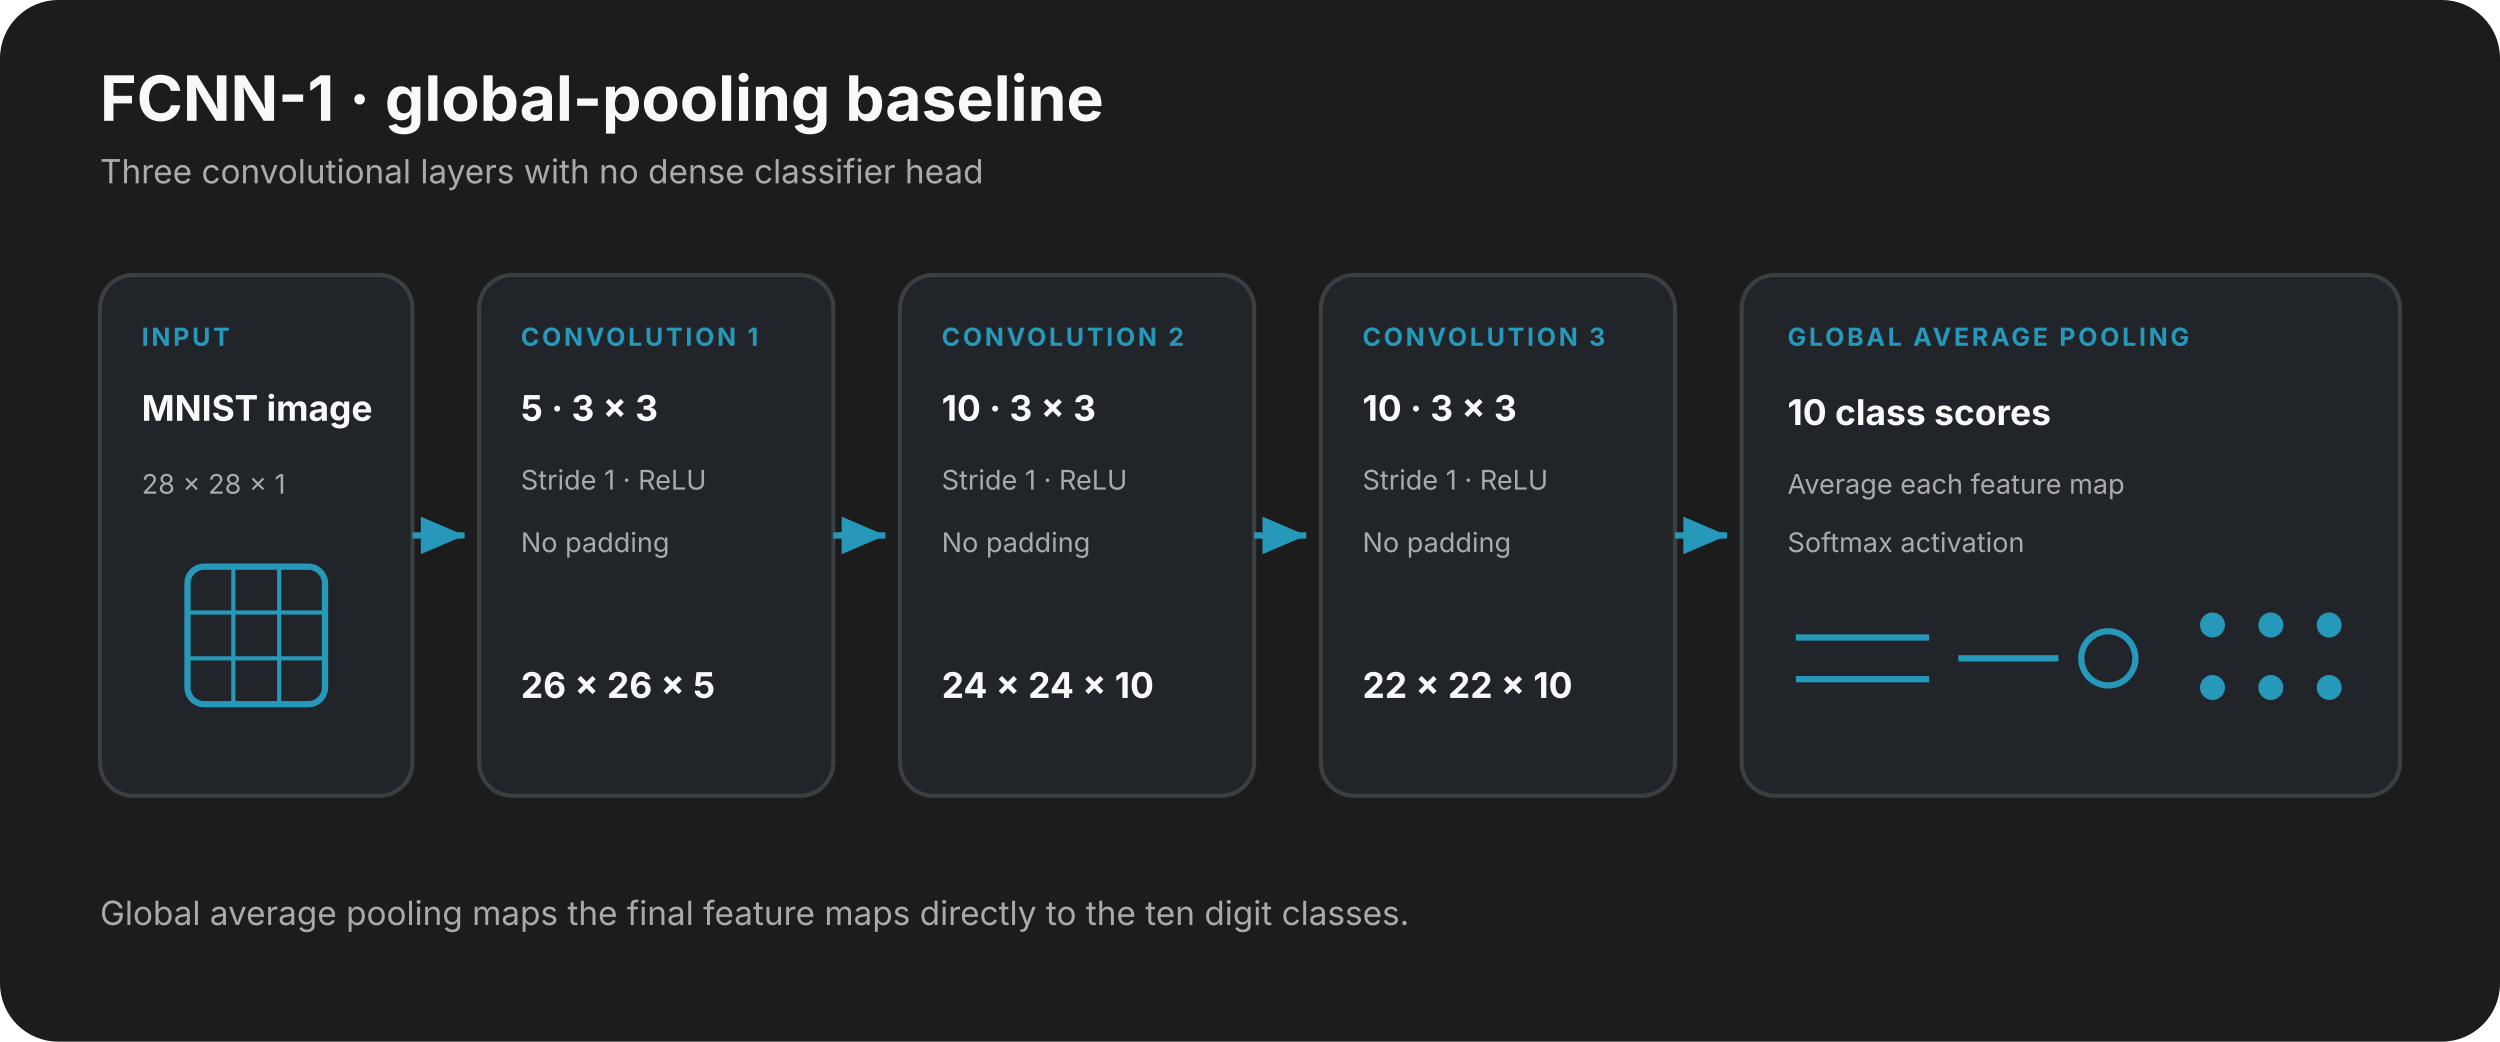
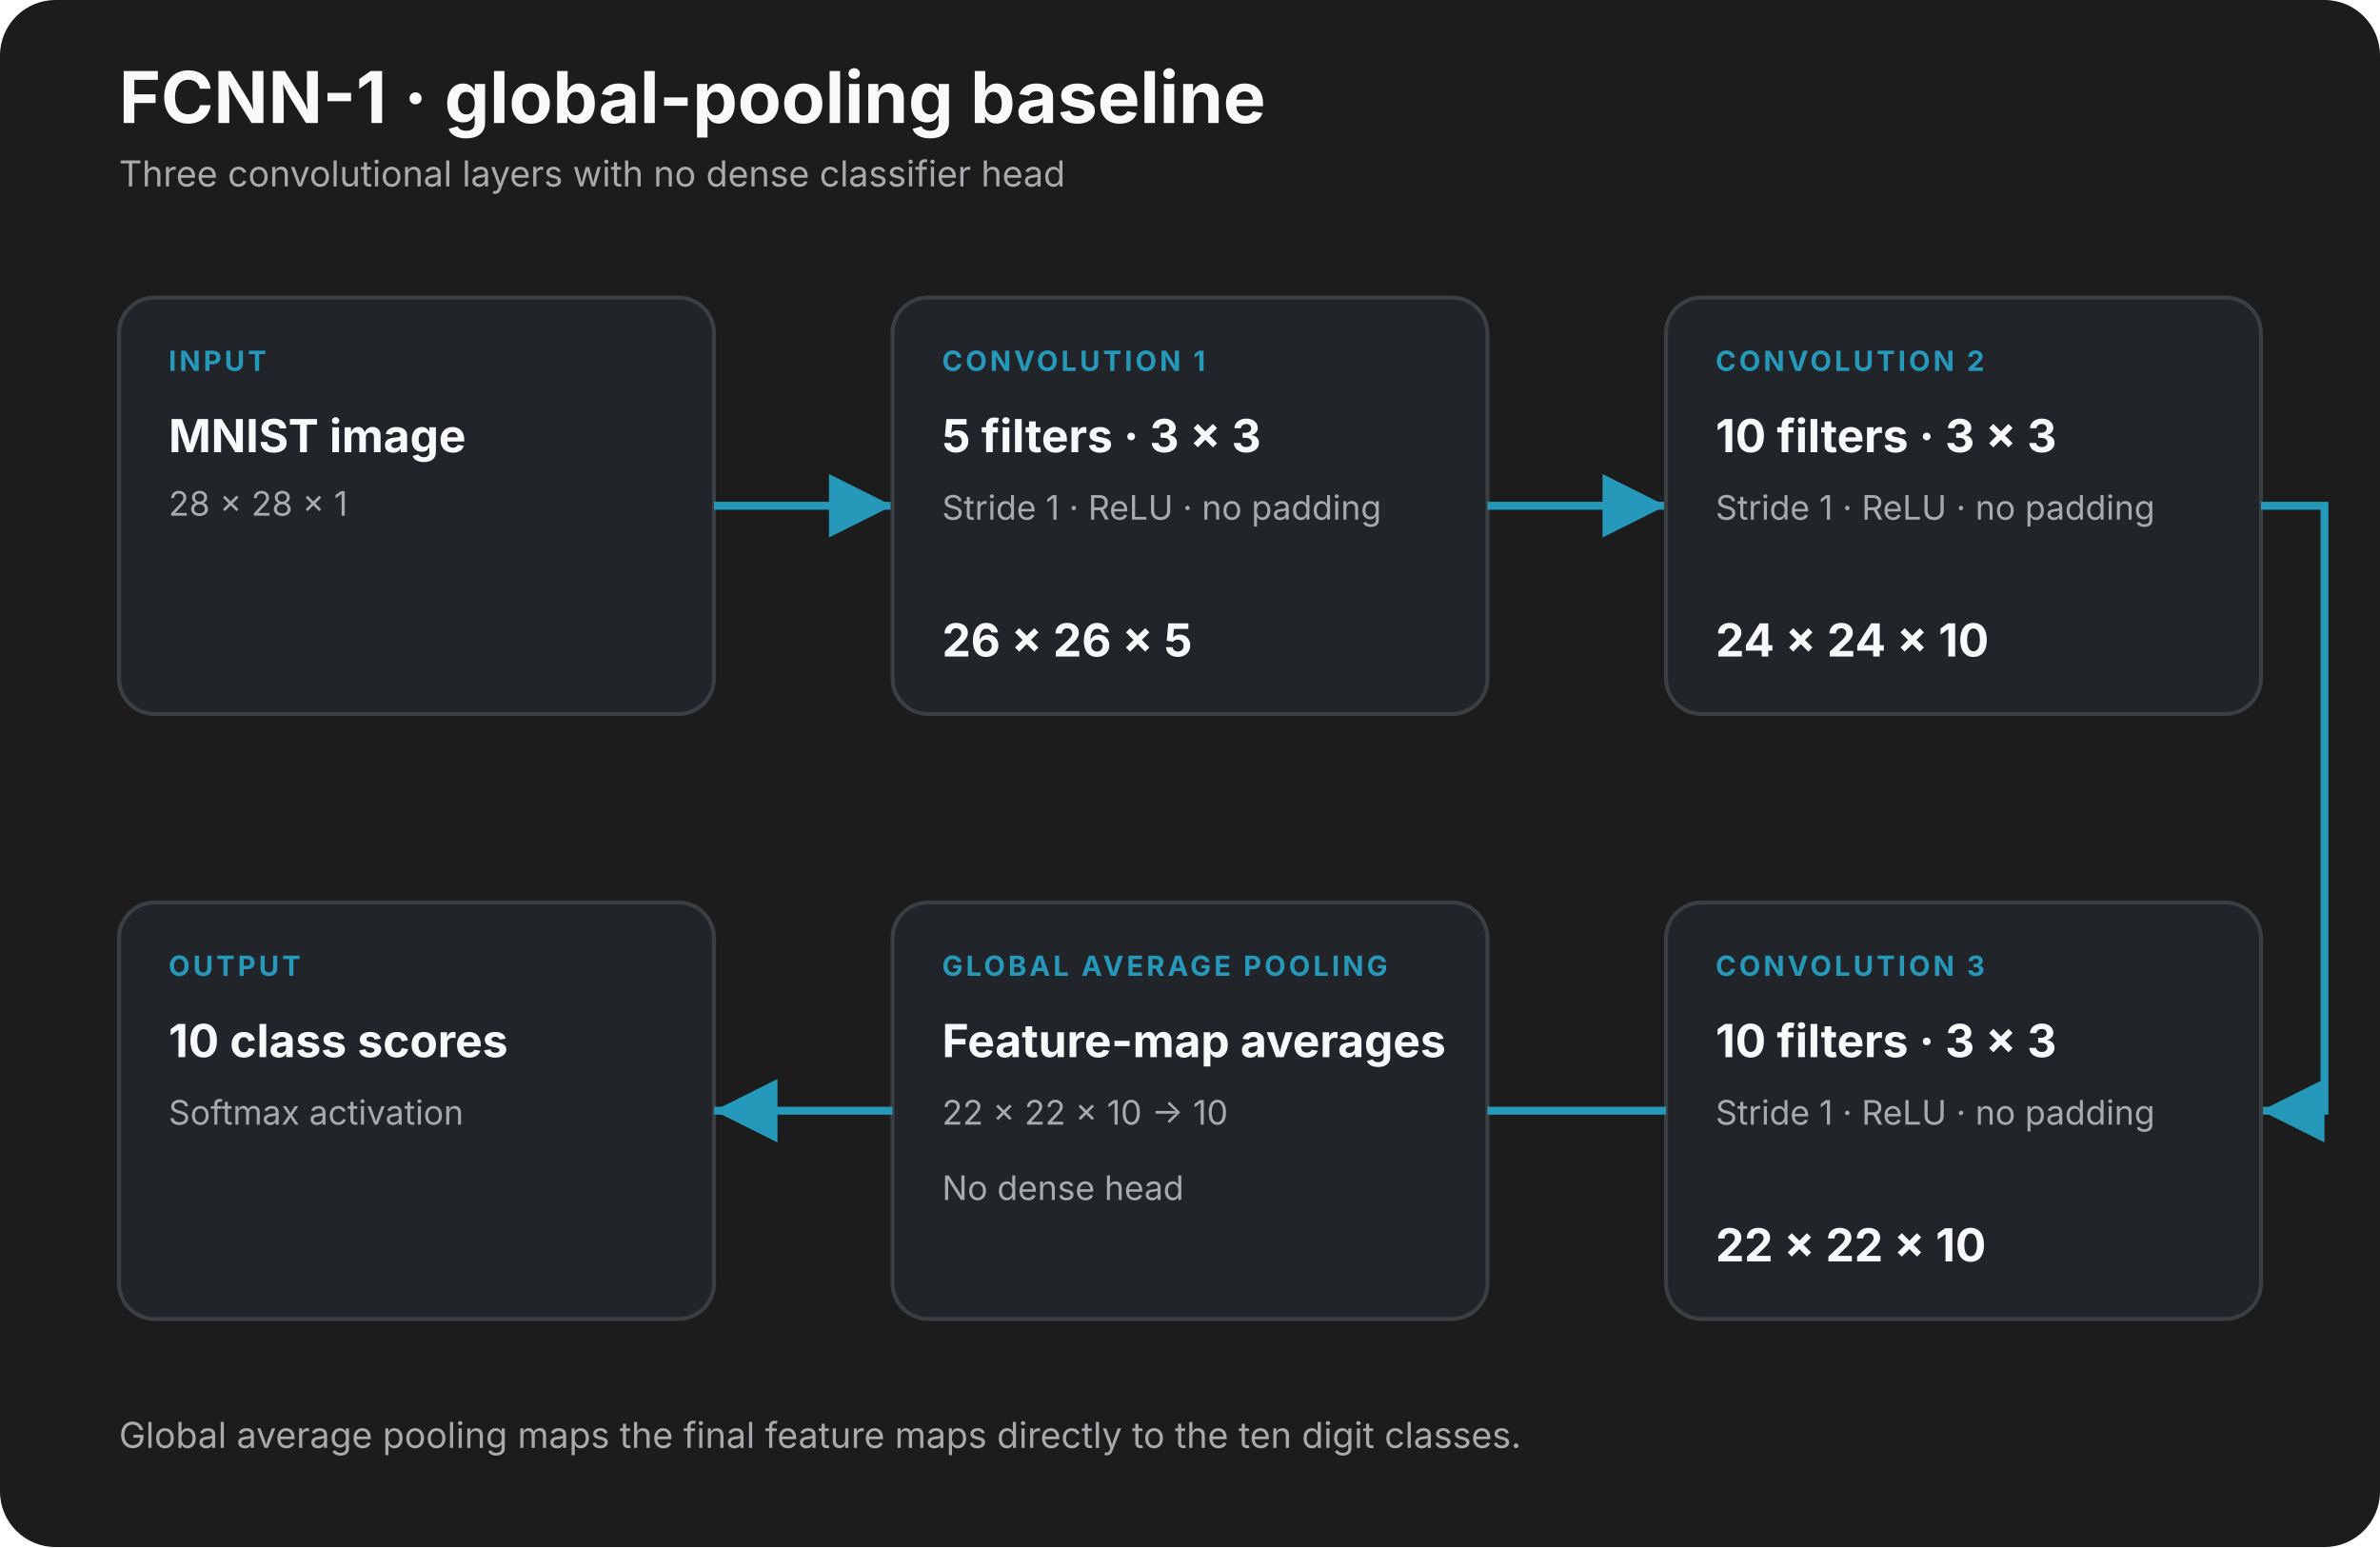
- <svg xmlns="http://www.w3.org/2000/svg" viewBox="0 0 1200 500" role="img" aria-labelledby="fcnn1-title fcnn1-desc">
+ <svg xmlns="http://www.w3.org/2000/svg" viewBox="0 0 1200 780" role="img" aria-labelledby="fcnn1-title fcnn1-desc">
  <defs>
-     <marker id="fcnn1-arrow" markerWidth="9" markerHeight="9" refX="7" refY="3" orient="auto">
-       <path d="M0 0 7 3 0 6Z" fill="#2698ba" />
+     <marker id="fcnn1-arrow" markerWidth="11" markerHeight="11" refX="8" refY="4" orient="auto">
+       <path d="M0 0 8 4 0 8Z" fill="#2698ba" />
    </marker>
-     <style>.h{fill:#f8f9fa;font:700 30px Inter,-apple-system,BlinkMacSystemFont,"Segoe UI",sans-serif}.s{fill:#a8aaad;font:400 16px Inter,-apple-system,BlinkMacSystemFont,"Segoe UI",sans-serif}.k{fill:#2698ba;font:700 12px Inter,-apple-system,BlinkMacSystemFont,"Segoe UI",sans-serif;letter-spacing:1.3px}.n{fill:#f8f9fa;font:700 17px Inter,-apple-system,BlinkMacSystemFont,"Segoe UI",sans-serif}.d{fill:#a8aaad;font:400 13px Inter,-apple-system,BlinkMacSystemFont,"Segoe UI",sans-serif}.c{fill:#212529;stroke:#3a3f44;stroke-width:2}.a{fill:none;stroke:#2698ba;stroke-width:3;marker-end:url(#fcnn1-arrow)}</style>
+     <style>.h{fill:#f8f9fa;font:700 36px Inter,-apple-system,BlinkMacSystemFont,"Segoe UI",sans-serif}.s{fill:#a8aaad;font:400 18px Inter,-apple-system,BlinkMacSystemFont,"Segoe UI",sans-serif}.k{fill:#2698ba;font:700 14px Inter,-apple-system,BlinkMacSystemFont,"Segoe UI",sans-serif;letter-spacing:1.5px}.n{fill:#f8f9fa;font:700 23px Inter,-apple-system,BlinkMacSystemFont,"Segoe UI",sans-serif}.d{fill:#a8aaad;font:400 17px Inter,-apple-system,BlinkMacSystemFont,"Segoe UI",sans-serif}.c{fill:#212529;stroke:#3a3f44;stroke-width:2}.a{fill:none;stroke:#2698ba;stroke-width:4;marker-end:url(#fcnn1-arrow)}</style>
  </defs>
-   <rect width="1200" height="500" rx="28" fill="#1c1c1d" />
-   <text x="48" y="58" class="h">FCNN-1 · global-pooling baseline</text>
-   <text x="48" y="88" class="s">Three convolutional layers with no dense classifier head</text>
-   <g transform="translate(48 132)">
-     <rect width="150" height="250" rx="16" class="c" />
-     <text x="20" y="34" class="k">INPUT</text>
-     <text x="20" y="70" class="n">MNIST image</text>
-     <text x="20" y="105" class="d">28 × 28 × 1</text>
-     <rect x="42" y="140" width="66" height="66" rx="8" fill="none" stroke="#2698ba" stroke-width="3" />
-     <path d="M64 140v66M86 140v66M42 162h66M42 184h66" stroke="#2698ba" stroke-width="2" />
+   <rect width="1200" height="780" rx="28" fill="#1c1c1d" />
+   <text x="60" y="62" class="h">FCNN-1 · global-pooling baseline</text>
+   <text x="60" y="94" class="s">Three convolutional layers with no dense classifier head</text>
+   <g transform="translate(60 150)">
+     <rect width="300" height="210" rx="18" class="c" />
+     <text x="25" y="37" class="k">INPUT</text>
+     <text x="25" y="78" class="n">MNIST image</text>
+     <text x="25" y="110" class="d">28 × 28 × 1</text>
  </g>
-   <path d="M198 257h25" class="a" />
-   <g transform="translate(230 132)">
-     <rect width="170" height="250" rx="16" class="c" />
-     <text x="20" y="34" class="k">CONVOLUTION 1</text>
-     <text x="20" y="70" class="n">5 · 3 × 3</text>
-     <text x="20" y="103" class="d">Stride 1 · ReLU</text>
-     <text x="20" y="133" class="d">No padding</text>
-     <text x="20" y="203" class="n">26 × 26 × 5</text>
+   <path d="M360 255h90" class="a" />
+   <g transform="translate(450 150)">
+     <rect width="300" height="210" rx="18" class="c" />
+     <text x="25" y="37" class="k">CONVOLUTION 1</text>
+     <text x="25" y="78" class="n">5 filters · 3 × 3</text>
+     <text x="25" y="112" class="d">Stride 1 · ReLU · no padding</text>
+     <text x="25" y="181" class="n">26 × 26 × 5</text>
  </g>
-   <path d="M400 257h25" class="a" />
-   <g transform="translate(432 132)">
-     <rect width="170" height="250" rx="16" class="c" />
-     <text x="20" y="34" class="k">CONVOLUTION 2</text>
-     <text x="20" y="70" class="n">10 · 3 × 3</text>
-     <text x="20" y="103" class="d">Stride 1 · ReLU</text>
-     <text x="20" y="133" class="d">No padding</text>
-     <text x="20" y="203" class="n">24 × 24 × 10</text>
+   <path d="M750 255h90" class="a" />
+   <g transform="translate(840 150)">
+     <rect width="300" height="210" rx="18" class="c" />
+     <text x="25" y="37" class="k">CONVOLUTION 2</text>
+     <text x="25" y="78" class="n">10 filters · 3 × 3</text>
+     <text x="25" y="112" class="d">Stride 1 · ReLU · no padding</text>
+     <text x="25" y="181" class="n">24 × 24 × 10</text>
  </g>
-   <path d="M602 257h25" class="a" />
-   <g transform="translate(634 132)">
-     <rect width="170" height="250" rx="16" class="c" />
-     <text x="20" y="34" class="k">CONVOLUTION 3</text>
-     <text x="20" y="70" class="n">10 · 3 × 3</text>
-     <text x="20" y="103" class="d">Stride 1 · ReLU</text>
-     <text x="20" y="133" class="d">No padding</text>
-     <text x="20" y="203" class="n">22 × 22 × 10</text>
+   <path d="M1140 255h32v305h-32" class="a" />
+   <g transform="translate(60 455)">
+     <rect width="300" height="210" rx="18" class="c" />
+     <text x="25" y="37" class="k">OUTPUT</text>
+     <text x="25" y="78" class="n">10 class scores</text>
+     <text x="25" y="112" class="d">Softmax activation</text>
  </g>
-   <path d="M804 257h25" class="a" />
-   <g transform="translate(836 132)">
-     <rect width="316" height="250" rx="16" class="c" />
-     <text x="22" y="34" class="k">GLOBAL AVERAGE POOLING</text>
-     <text x="22" y="72" class="n">10 class scores</text>
-     <text x="22" y="105" class="d">Average each feature map</text>
-     <text x="22" y="133" class="d">Softmax activation</text>
-     <path d="M26 174h64M26 194h64M104 184h48" stroke="#2698ba" stroke-width="3" />
-     <circle cx="176" cy="184" r="13" fill="none" stroke="#2698ba" stroke-width="3" />
-     <g fill="#2698ba">
-       <circle cx="226" cy="168" r="6" />
-       <circle cx="254" cy="168" r="6" />
-       <circle cx="282" cy="168" r="6" />
-       <circle cx="226" cy="198" r="6" />
-       <circle cx="254" cy="198" r="6" />
-       <circle cx="282" cy="198" r="6" />
-     </g>
+   <g transform="translate(450 455)">
+     <rect width="300" height="210" rx="18" class="c" />
+     <text x="25" y="37" class="k">GLOBAL AVERAGE POOLING</text>
+     <text x="25" y="78" class="n">Feature-map averages</text>
+     <text x="25" y="112" class="d">22 × 22 × 10 → 10</text>
+     <text x="25" y="150" class="d">No dense head</text>
  </g>
-   <text x="48" y="444" class="s">Global average pooling maps the final feature maps directly to the ten digit classes.</text>
+   <g transform="translate(840 455)">
+     <rect width="300" height="210" rx="18" class="c" />
+     <text x="25" y="37" class="k">CONVOLUTION 3</text>
+     <text x="25" y="78" class="n">10 filters · 3 × 3</text>
+     <text x="25" y="112" class="d">Stride 1 · ReLU · no padding</text>
+     <text x="25" y="181" class="n">22 × 22 × 10</text>
+   </g>
+   <path d="M840 560h-90M450 560h-90" class="a" />
+   <text x="60" y="730" class="s">Global average pooling maps the final feature maps directly to the ten digit classes.</text>
</svg>
